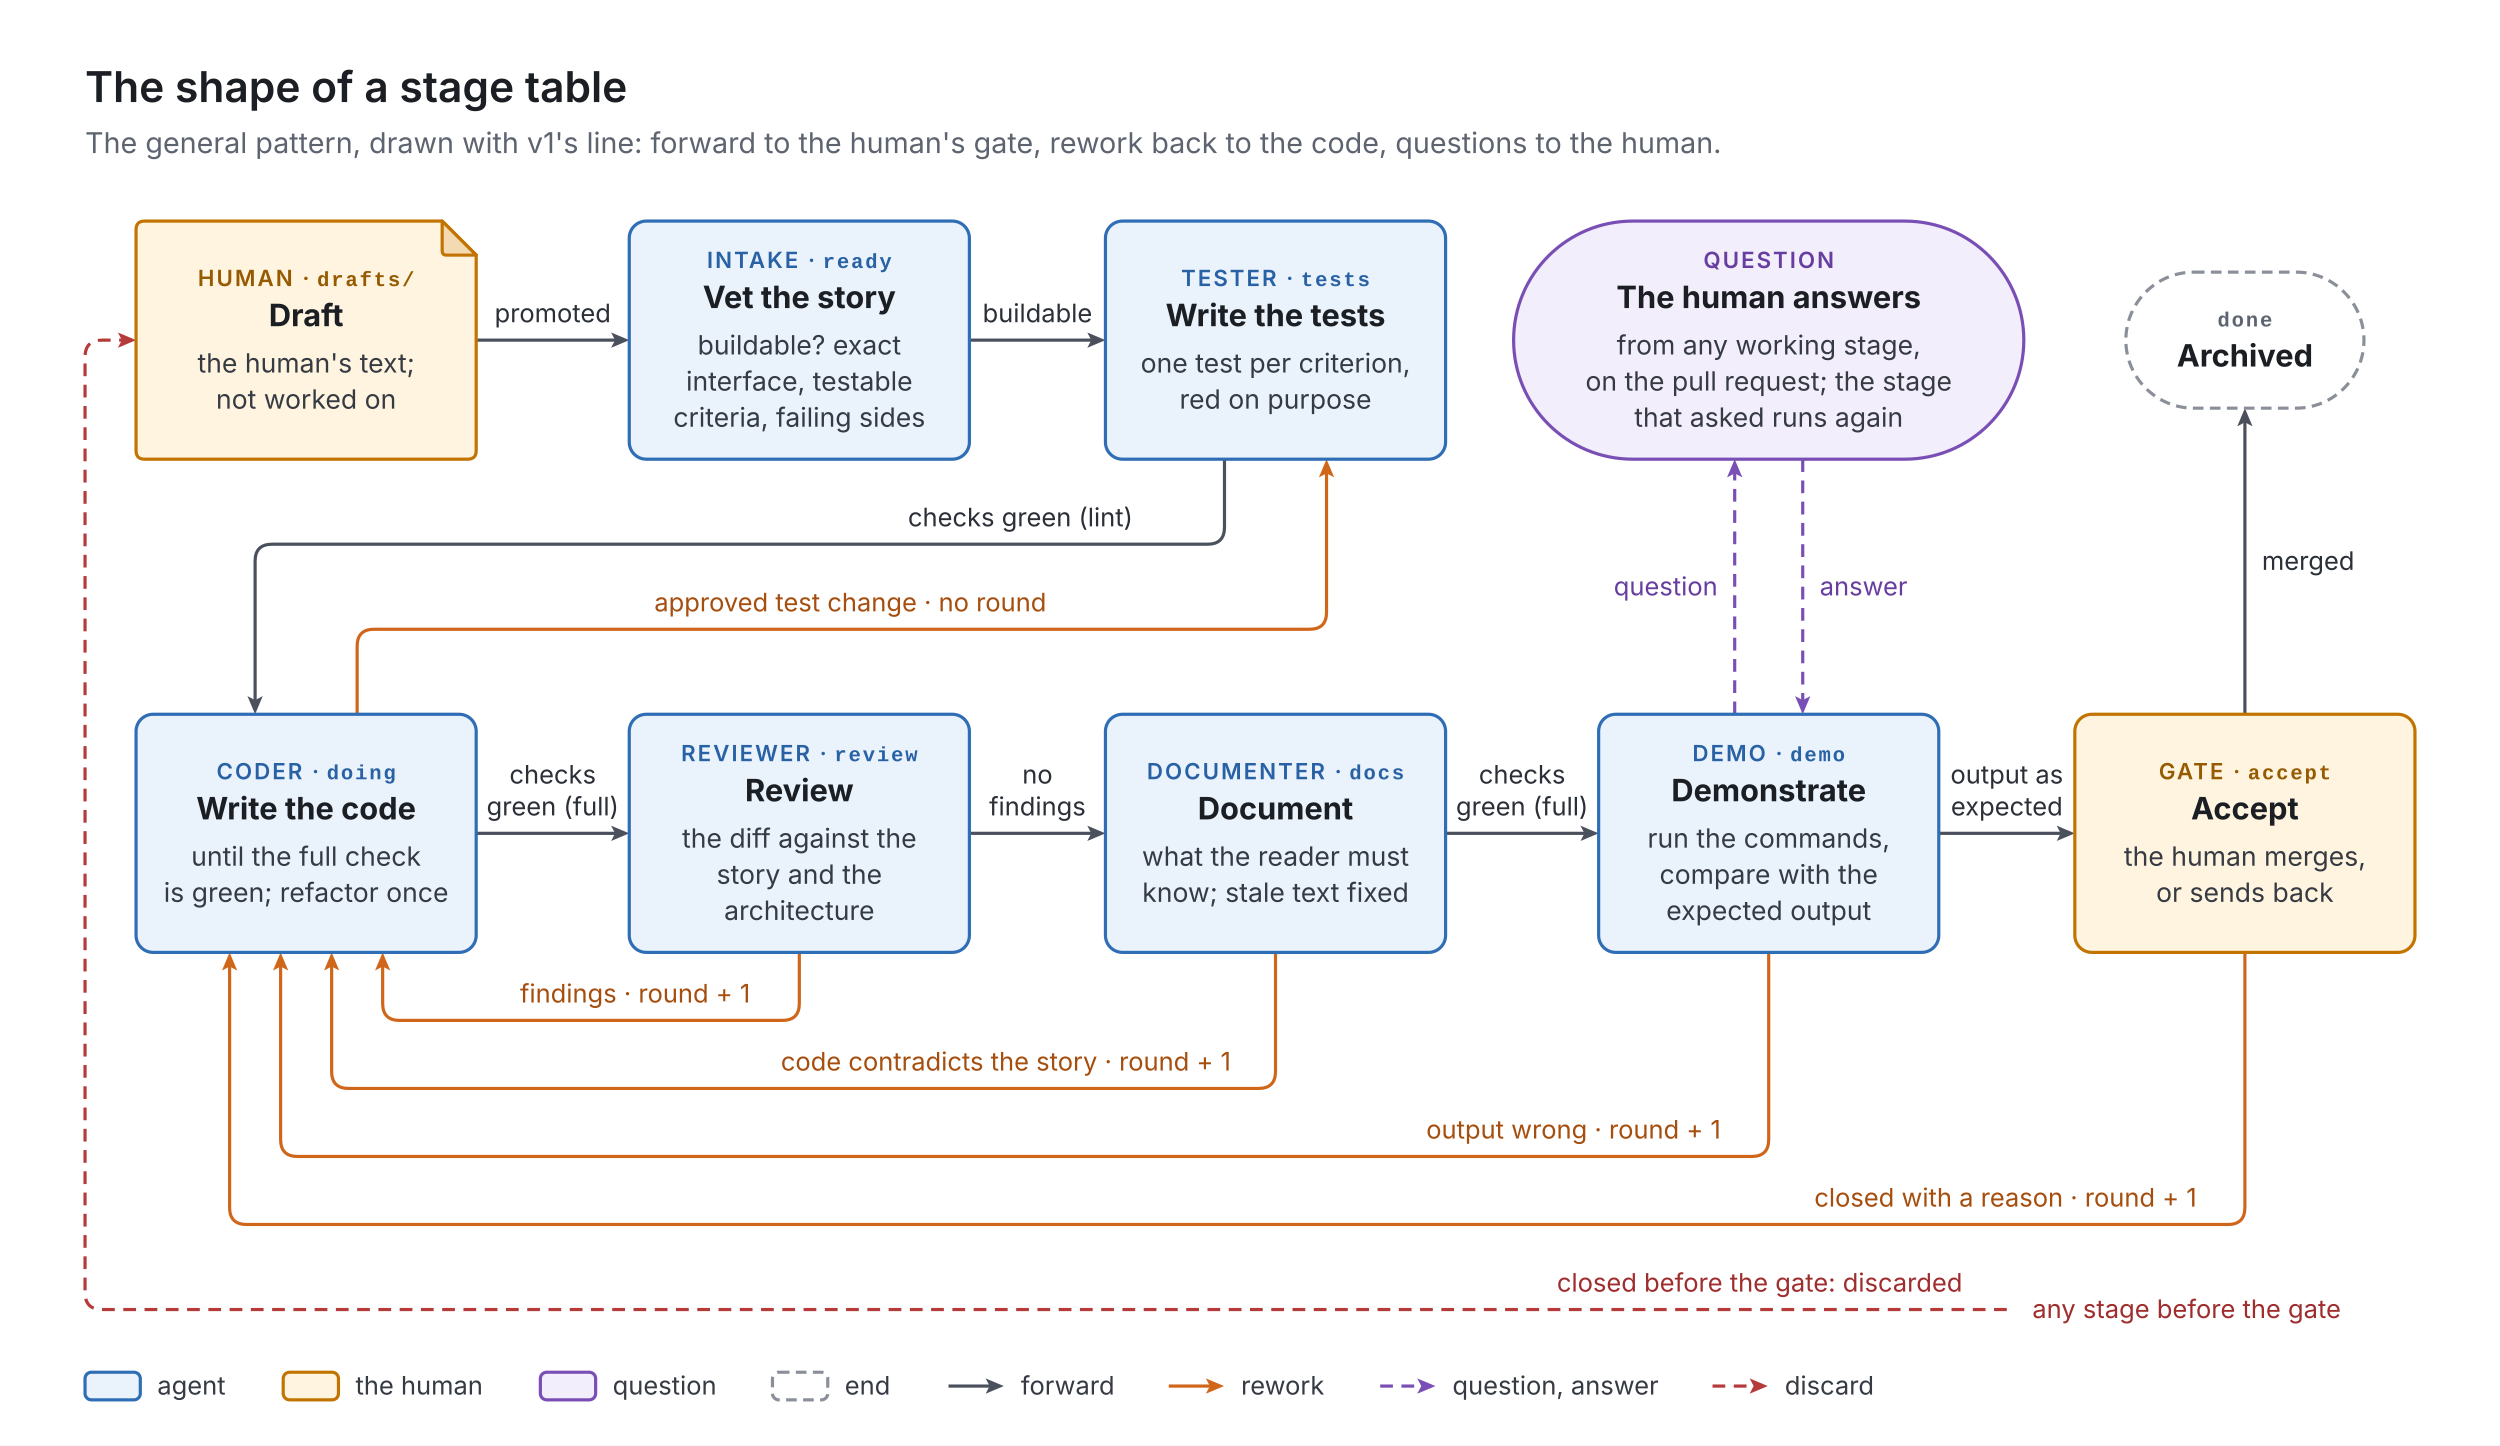
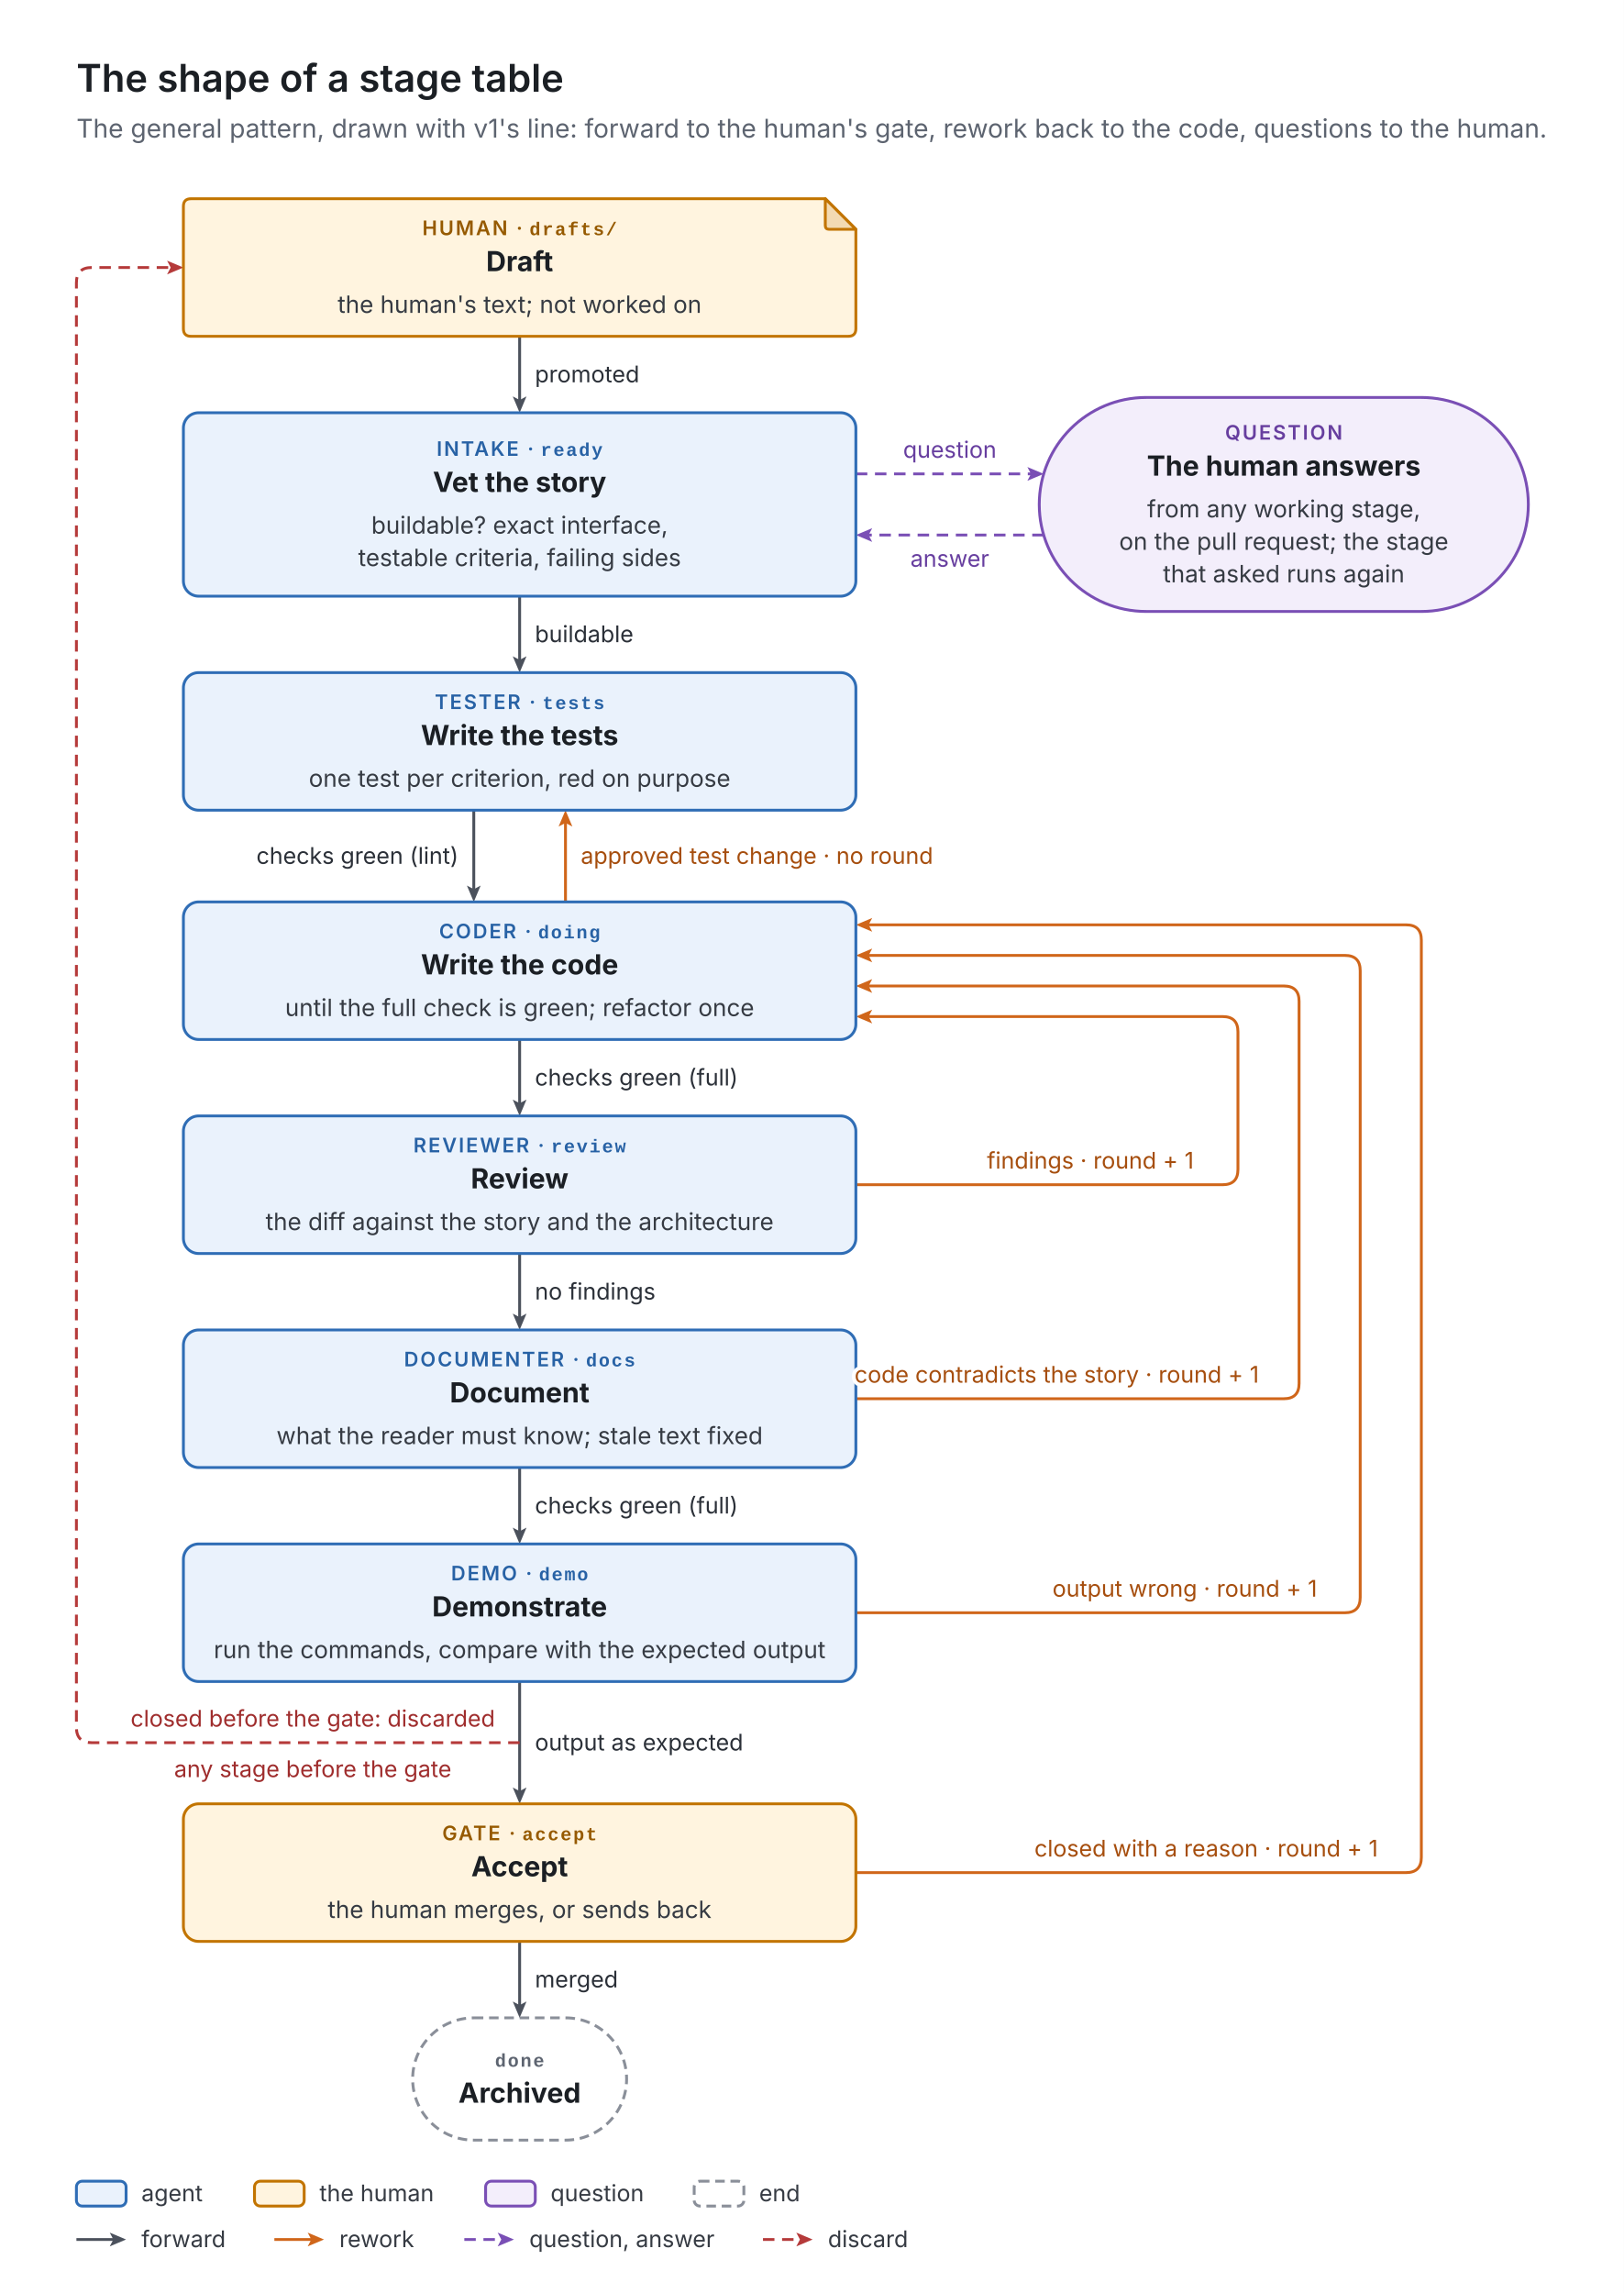
- <svg xmlns="http://www.w3.org/2000/svg" width="1176" height="680" viewBox="0 0 1176 680" role="img" aria-labelledby="title desc">
+ <svg xmlns="http://www.w3.org/2000/svg" width="850" height="1200" viewBox="0 0 850 1200" role="img" aria-labelledby="title desc">
  <style>
text { font-family: "Inter", "Segoe UI", "Helvetica Neue", Helvetica, Arial, sans-serif; }
.code { font-family: ui-monospace, "SF Mono", "Cascadia Mono", Menlo, Consolas, "Liberation Mono", monospace; font-size: 0.92em; }
.ttl { font-size: 20px; font-weight: 600; }
.sub { font-size: 13.5px; font-weight: 400; }
.tag { font-size: 10.5px; font-weight: 600; letter-spacing: 0.09em; }
.nt { font-size: 14.5px; font-weight: 700; }
.nb { font-size: 12.5px; font-weight: 400; }
.lb { font-size: 12px; font-weight: 400; }
.lane-h { font-size: 13px; font-weight: 700; }
.lane-n { font-size: 12px; font-weight: 400; }
.col-h { font-size: 12.5px; font-weight: 700; }
.grp-c { font-size: 12px; font-weight: 600; }
.tx { font-size: 13px; font-weight: 400; }
.tx-bold { font-size: 13px; font-weight: 700; }
.tx-mono { font-size: 12px; font-weight: 400; font-family: ui-monospace, "SF Mono", "Cascadia Mono", Menlo, Consolas, "Liberation Mono", monospace; }
.tx-note { font-size: 12px; font-weight: 400; }
.tx-small { font-size: 11px; font-weight: 400; }
.lg { font-size: 12px; font-weight: 400; }
.sh, .fold { stroke-width: 1.5; stroke-linejoin: round; }
.n-end .sh { stroke-dasharray: 5 3; }
.e { fill: none; stroke-linejoin: round; }
.lb { paint-order: stroke fill; stroke-width: 4px; stroke-linejoin: round; }
.rule, .lane-a, .lane-b { stroke-width: 1; shape-rendering: crispEdges; }
.rule, .col-u { fill: none; } .col-r { stroke-dasharray: 2 3; }
.col-u { stroke-width: 1; shape-rendering: crispEdges; }
.grp { stroke-width: 1; } .grp-d { stroke-dasharray: 5 4; }
.e-flow { stroke-width: 1.5; }
.e-back { stroke-width: 1.5; }
.e-ask { stroke-width: 1.5; stroke-dasharray: 6 4; }
.e-stall { stroke-width: 1.5; stroke-dasharray: 6 4; }
.bg { fill: #ffffff; }
.ttl, .nt, .lane-h, .col-h, .tx-bold { fill: #1b1f24; }
.sub, .lane-n, .grp-c, .tx-note, .tx-small { fill: #5d6470; }
.nb, .tx, .tx-mono, .lg { fill: #363b43; }
.lb { stroke: #ffffff; } .lb.on-lane { stroke: #f5f7f9; }
.lane-a { fill: #f5f7f9; stroke: #dde1e6; }
.lane-b { fill: #ffffff; stroke: #dde1e6; }
.rule { stroke: #dde1e6; }
.grp { fill: #ffffff; stroke: #b4bac3; } .col-u { stroke: #b4bac3; }
.n-agent .sh { fill: #eaf2fc; stroke: #2f6db5; }
.n-agent .fold { fill: #c5d7ee; stroke: #2f6db5; }
.n-agent .tag, .k-agent { fill: #2862a5; }
.g-agent { stroke: #2f6db5; }
.n-human .sh { fill: #fff4df; stroke: #c27400; }
.n-human .fold { fill: #f3dab2; stroke: #c27400; }
.n-human .tag, .k-human { fill: #965a00; }
.g-human { stroke: #c27400; }
.n-ask .sh { fill: #f3eefb; stroke: #7a4fb5; }
.n-ask .fold { fill: #dbceed; stroke: #7a4fb5; }
.n-ask .tag, .k-ask { fill: #673e9f; }
.g-ask { stroke: #7a4fb5; }
.n-stall .sh { fill: #fcecec; stroke: #b53a3a; }
.n-stall .fold { fill: #eec8c8; stroke: #b53a3a; }
.n-stall .tag, .k-stall { fill: #9f2d2d; }
.g-stall { stroke: #b53a3a; }
.n-end .sh { fill: #ffffff; stroke: #8a8f99; }
.n-end .fold { fill: #e8e9eb; stroke: #8a8f99; }
.n-end .tag, .k-end { fill: #5d6470; }
.g-end { stroke: #8a8f99; }
.e-flow { stroke: #4b515c; } .ah-flow { fill: #4b515c; }
.lb-flow { fill: #2b3038; }
.e-back { stroke: #d0661a; } .ah-back { fill: #d0661a; }
.lb-back { fill: #a64e0e; }
.e-ask { stroke: #7a4fb5; } .ah-ask { fill: #7a4fb5; }
.lb-ask { fill: #673e9f; }
.e-stall { stroke: #b53a3a; } .ah-stall { fill: #b53a3a; }
.lb-stall { fill: #9f2d2d; }
@media (prefers-color-scheme: dark) {
  .bg { fill: #0f141a; }
  .ttl, .nt, .lane-h, .col-h, .tx-bold { fill: #e6edf3; }
  .sub, .lane-n, .grp-c, .tx-note, .tx-small { fill: #9da7b3; }
  .nb, .tx, .tx-mono, .lg { fill: #c9d1d9; }
  .lb { stroke: #0f141a; } .lb.on-lane { stroke: #151b22; }
  .lane-a { fill: #151b22; stroke: #2a313b; }
  .lane-b { fill: #0f141a; stroke: #2a313b; }
  .rule { stroke: #2a313b; }
  .grp { fill: #0f141a; stroke: #3d4651; } .col-u { stroke: #3d4651; }
  .n-agent .sh { fill: #13263d; stroke: #5b9be6; }
  .n-agent .fold { fill: #213d5f; stroke: #5b9be6; }
  .n-agent .tag, .k-agent { fill: #8dbdf4; }
  .g-agent { stroke: #5b9be6; }
  .n-human .sh { fill: #33260f; stroke: #e0a33a; }
  .n-human .fold { fill: #563f18; stroke: #e0a33a; }
  .n-human .tag, .k-human { fill: #f2bd63; }
  .g-human { stroke: #e0a33a; }
  .n-ask .sh { fill: #251c38; stroke: #a98be0; }
  .n-ask .fold { fill: #3f325a; stroke: #a98be0; }
  .n-ask .tag, .k-ask { fill: #c4aef2; }
  .g-ask { stroke: #a98be0; }
  .n-stall .sh { fill: #371a1c; stroke: #e06c6c; }
  .n-stall .fold { fill: #592a2c; stroke: #e06c6c; }
  .n-stall .tag, .k-stall { fill: #f29191; }
  .g-stall { stroke: #e06c6c; }
  .n-end .sh { fill: #0f141a; stroke: #8b939e; }
  .n-end .fold { fill: #282d34; stroke: #8b939e; }
  .n-end .tag, .k-end { fill: #a2abb7; }
  .g-end { stroke: #8b939e; }
  .e-flow { stroke: #bcc4ce; } .ah-flow { fill: #bcc4ce; }
  .lb-flow { fill: #dfe6ee; }
  .e-back { stroke: #ef8a3c; } .ah-back { fill: #ef8a3c; }
  .lb-back { fill: #f6a96d; }
  .e-ask { stroke: #a98be0; } .ah-ask { fill: #a98be0; }
  .lb-ask { fill: #c4aef2; }
  .e-stall { stroke: #e06c6c; } .ah-stall { fill: #e06c6c; }
  .lb-stall { fill: #f29191; }
}
</style>
  <defs>
    <marker id="ah-flow" viewBox="0 0 10 10" refX="6.67" refY="5" markerWidth="9" markerHeight="9" markerUnits="userSpaceOnUse" orient="auto-start-reverse">
      <path class="ah-flow" d="M0.5 1 L10 5 L0.5 9 L2.6 5 Z" />
    </marker>
    <marker id="ah-back" viewBox="0 0 10 10" refX="6.67" refY="5" markerWidth="9" markerHeight="9" markerUnits="userSpaceOnUse" orient="auto-start-reverse">
      <path class="ah-back" d="M0.5 1 L10 5 L0.5 9 L2.6 5 Z" />
    </marker>
    <marker id="ah-ask" viewBox="0 0 10 10" refX="6.67" refY="5" markerWidth="9" markerHeight="9" markerUnits="userSpaceOnUse" orient="auto-start-reverse">
      <path class="ah-ask" d="M0.5 1 L10 5 L0.5 9 L2.6 5 Z" />
    </marker>
    <marker id="ah-stall" viewBox="0 0 10 10" refX="6.67" refY="5" markerWidth="9" markerHeight="9" markerUnits="userSpaceOnUse" orient="auto-start-reverse">
      <path class="ah-stall" d="M0.5 1 L10 5 L0.5 9 L2.6 5 Z" />
    </marker>
  </defs>
-   <rect class="bg" width="1176" height="680" />
+   <rect class="bg" width="850" height="1200" />
  <text class="ttl" x="40" y="48" text-anchor="start">The shape of a stage table</text>
  <text class="sub" x="40" y="72" text-anchor="start">The general pattern, drawn with v1's line: forward to the human's gate, rework back to the code, questions to the human.</text>
-   <path class="e e-flow" d="M 224 160 L 293 160" marker-end="url(#ah-flow)" />
-   <path class="e e-flow" d="M 456 160 L 517 160" marker-end="url(#ah-flow)" />
-   <path class="e e-flow" d="M 576 216 L 576 248 Q 576 256 568 256 L 128 256 Q 120 256 120 264 L 120 333" marker-end="url(#ah-flow)" />
-   <path class="e e-flow" d="M 224 392 L 293 392" marker-end="url(#ah-flow)" />
-   <path class="e e-flow" d="M 456 392 L 517 392" marker-end="url(#ah-flow)" />
-   <path class="e e-flow" d="M 680 392 L 749 392" marker-end="url(#ah-flow)" />
-   <path class="e e-flow" d="M 912 392 L 973 392" marker-end="url(#ah-flow)" />
-   <path class="e e-flow" d="M 1056 336 L 1056 195" marker-end="url(#ah-flow)" />
-   <path class="e e-back" d="M 376 448 L 376 472 Q 376 480 368 480 L 188 480 Q 180 480 180 472 L 180 451" marker-end="url(#ah-back)" />
-   <path class="e e-back" d="M 600 448 L 600 504 Q 600 512 592 512 L 164 512 Q 156 512 156 504 L 156 451" marker-end="url(#ah-back)" />
-   <path class="e e-back" d="M 832 448 L 832 536 Q 832 544 824 544 L 140 544 Q 132 544 132 536 L 132 451" marker-end="url(#ah-back)" />
-   <path class="e e-back" d="M 1056 448 L 1056 568 Q 1056 576 1048 576 L 116 576 Q 108 576 108 568 L 108 451" marker-end="url(#ah-back)" />
-   <path class="e e-back" d="M 168 336 L 168 304 Q 168 296 176 296 L 616 296 Q 624 296 624 288 L 624 219" marker-end="url(#ah-back)" />
-   <path class="e e-ask" d="M 816 336 L 816 219" marker-end="url(#ah-ask)" />
-   <path class="e e-ask" d="M 848 216 L 848 333" marker-end="url(#ah-ask)" />
-   <path class="e e-stall" d="M 944 616 L 48 616 Q 40 616 40 608 L 40 168 Q 40 160 48 160 L 61 160" marker-end="url(#ah-stall)" />
+   <path class="e e-flow" d="M 272 176 L 272 213" marker-end="url(#ah-flow)" />
+   <path class="e e-flow" d="M 272 312 L 272 349" marker-end="url(#ah-flow)" />
+   <path class="e e-flow" d="M 272 544 L 272 581" marker-end="url(#ah-flow)" />
+   <path class="e e-flow" d="M 272 656 L 272 693" marker-end="url(#ah-flow)" />
+   <path class="e e-flow" d="M 272 768 L 272 805" marker-end="url(#ah-flow)" />
+   <path class="e e-flow" d="M 272 880 L 272 941" marker-end="url(#ah-flow)" />
+   <path class="e e-flow" d="M 272 1016 L 272 1053" marker-end="url(#ah-flow)" />
+   <path class="e e-flow" d="M 248 424 L 248 469" marker-end="url(#ah-flow)" />
+   <path class="e e-back" d="M 448 620 L 640 620 Q 648 620 648 612 L 648 540 Q 648 532 640 532 L 451 532" marker-end="url(#ah-back)" />
+   <path class="e e-back" d="M 448 732 L 672 732 Q 680 732 680 724 L 680 524 Q 680 516 672 516 L 451 516" marker-end="url(#ah-back)" />
+   <path class="e e-back" d="M 448 844 L 704 844 Q 712 844 712 836 L 712 508 Q 712 500 704 500 L 451 500" marker-end="url(#ah-back)" />
+   <path class="e e-back" d="M 448 980 L 736 980 Q 744 980 744 972 L 744 492 Q 744 484 736 484 L 451 484" marker-end="url(#ah-back)" />
+   <path class="e e-back" d="M 296 472 L 296 427" marker-end="url(#ah-back)" />
+   <path class="e e-ask" d="M 448 248 L 543.33 248" marker-end="url(#ah-ask)" />
+   <path class="e e-ask" d="M 546.33 280 L 451 280" marker-end="url(#ah-ask)" />
+   <path class="e e-stall" d="M 272 912 L 48 912 Q 40 912 40 904 L 40 148 Q 40 140 48 140 L 93 140" marker-end="url(#ah-stall)" />
  <g class="n-human">
-     <path class="sh" d="M 68 104 H 208 L 224 120 V 212 Q 224 216 220 216 H 68 Q 64 216 64 212 V 108 Q 64 104 68 104 Z" />
-     <path class="fold" d="M 208 104 V 118 Q 208 120 210 120 H 224 Z" />
-     <text class="tag" x="144" y="134.57" text-anchor="middle">HUMAN · <tspan class="code">drafts/</tspan>
-     </text>
-     <text class="nt" x="144" y="153.43" text-anchor="middle">Draft</text>
-     <text class="nb" x="144" y="175.25" text-anchor="middle">the human's text;</text>
-     <text class="nb" x="144" y="192.25" text-anchor="middle">not worked on</text>
-   </g>
-   <g class="n-agent">
-     <rect class="sh" x="296" y="104" width="160" height="112" rx="8" />
-     <text class="tag" x="376" y="126.07" text-anchor="middle">INTAKE · <tspan class="code">ready</tspan>
-     </text>
-     <text class="nt" x="376" y="144.93" text-anchor="middle">Vet the story</text>
-     <text class="nb" x="376" y="166.75" text-anchor="middle">buildable? exact</text>
-     <text class="nb" x="376" y="183.75" text-anchor="middle">interface, testable</text>
-     <text class="nb" x="376" y="200.75" text-anchor="middle">criteria, failing sides</text>
-   </g>
-   <g class="n-agent">
-     <rect class="sh" x="520" y="104" width="160" height="112" rx="8" />
-     <text class="tag" x="600" y="134.57" text-anchor="middle">TESTER · <tspan class="code">tests</tspan>
-     </text>
-     <text class="nt" x="600" y="153.43" text-anchor="middle">Write the tests</text>
-     <text class="nb" x="600" y="175.25" text-anchor="middle">one test per criterion,</text>
-     <text class="nb" x="600" y="192.25" text-anchor="middle">red on purpose</text>
-   </g>
-   <g class="n-agent">
-     <rect class="sh" x="64" y="336" width="160" height="112" rx="8" />
-     <text class="tag" x="144" y="366.57" text-anchor="middle">CODER · <tspan class="code">doing</tspan>
-     </text>
-     <text class="nt" x="144" y="385.43" text-anchor="middle">Write the code</text>
-     <text class="nb" x="144" y="407.25" text-anchor="middle">until the full check</text>
-     <text class="nb" x="144" y="424.25" text-anchor="middle">is green; refactor once</text>
-   </g>
-   <g class="n-agent">
-     <rect class="sh" x="296" y="336" width="160" height="112" rx="8" />
-     <text class="tag" x="376" y="358.07" text-anchor="middle">REVIEWER · <tspan class="code">review</tspan>
-     </text>
-     <text class="nt" x="376" y="376.93" text-anchor="middle">Review</text>
-     <text class="nb" x="376" y="398.75" text-anchor="middle">the diff against the</text>
-     <text class="nb" x="376" y="415.75" text-anchor="middle">story and the</text>
-     <text class="nb" x="376" y="432.75" text-anchor="middle">architecture</text>
-   </g>
-   <g class="n-agent">
-     <rect class="sh" x="520" y="336" width="160" height="112" rx="8" />
-     <text class="tag" x="600" y="366.57" text-anchor="middle">DOCUMENTER · <tspan class="code">docs</tspan>
-     </text>
-     <text class="nt" x="600" y="385.43" text-anchor="middle">Document</text>
-     <text class="nb" x="600" y="407.25" text-anchor="middle">what the reader must</text>
-     <text class="nb" x="600" y="424.25" text-anchor="middle">know; stale text fixed</text>
-   </g>
-   <g class="n-agent">
-     <rect class="sh" x="752" y="336" width="160" height="112" rx="8" />
-     <text class="tag" x="832" y="358.07" text-anchor="middle">DEMO · <tspan class="code">demo</tspan>
-     </text>
-     <text class="nt" x="832" y="376.93" text-anchor="middle">Demonstrate</text>
-     <text class="nb" x="832" y="398.75" text-anchor="middle">run the commands,</text>
-     <text class="nb" x="832" y="415.75" text-anchor="middle">compare with the</text>
-     <text class="nb" x="832" y="432.75" text-anchor="middle">expected output</text>
+     <path class="sh" d="M 100 104 H 432 L 448 120 V 172 Q 448 176 444 176 H 100 Q 96 176 96 172 V 108 Q 96 104 100 104 Z" />
+     <path class="fold" d="M 432 104 V 118 Q 432 120 434 120 H 448 Z" />
+     <text class="tag" x="272" y="123.07" text-anchor="middle">HUMAN · <tspan class="code">drafts/</tspan>
+     </text>
+     <text class="nt" x="272" y="141.93" text-anchor="middle">Draft</text>
+     <text class="nb" x="272" y="163.75" text-anchor="middle">the human's text; not worked on</text>
+   </g>
+   <g class="n-agent">
+     <rect class="sh" x="96" y="216" width="352" height="96" rx="8" />
+     <text class="tag" x="272" y="238.57" text-anchor="middle">INTAKE · <tspan class="code">ready</tspan>
+     </text>
+     <text class="nt" x="272" y="257.43" text-anchor="middle">Vet the story</text>
+     <text class="nb" x="272" y="279.25" text-anchor="middle">buildable? exact interface,</text>
+     <text class="nb" x="272" y="296.25" text-anchor="middle">testable criteria, failing sides</text>
+   </g>
+   <g class="n-agent">
+     <rect class="sh" x="96" y="352" width="352" height="72" rx="8" />
+     <text class="tag" x="272" y="371.07" text-anchor="middle">TESTER · <tspan class="code">tests</tspan>
+     </text>
+     <text class="nt" x="272" y="389.93" text-anchor="middle">Write the tests</text>
+     <text class="nb" x="272" y="411.75" text-anchor="middle">one test per criterion, red on purpose</text>
+   </g>
+   <g class="n-agent">
+     <rect class="sh" x="96" y="472" width="352" height="72" rx="8" />
+     <text class="tag" x="272" y="491.07" text-anchor="middle">CODER · <tspan class="code">doing</tspan>
+     </text>
+     <text class="nt" x="272" y="509.93" text-anchor="middle">Write the code</text>
+     <text class="nb" x="272" y="531.75" text-anchor="middle">until the full check is green; refactor once</text>
+   </g>
+   <g class="n-agent">
+     <rect class="sh" x="96" y="584" width="352" height="72" rx="8" />
+     <text class="tag" x="272" y="603.07" text-anchor="middle">REVIEWER · <tspan class="code">review</tspan>
+     </text>
+     <text class="nt" x="272" y="621.93" text-anchor="middle">Review</text>
+     <text class="nb" x="272" y="643.75" text-anchor="middle">the diff against the story and the architecture</text>
+   </g>
+   <g class="n-agent">
+     <rect class="sh" x="96" y="696" width="352" height="72" rx="8" />
+     <text class="tag" x="272" y="715.07" text-anchor="middle">DOCUMENTER · <tspan class="code">docs</tspan>
+     </text>
+     <text class="nt" x="272" y="733.93" text-anchor="middle">Document</text>
+     <text class="nb" x="272" y="755.75" text-anchor="middle">what the reader must know; stale text fixed</text>
+   </g>
+   <g class="n-agent">
+     <rect class="sh" x="96" y="808" width="352" height="72" rx="8" />
+     <text class="tag" x="272" y="827.07" text-anchor="middle">DEMO · <tspan class="code">demo</tspan>
+     </text>
+     <text class="nt" x="272" y="845.93" text-anchor="middle">Demonstrate</text>
+     <text class="nb" x="272" y="867.75" text-anchor="middle">run the commands, compare with the expected output</text>
  </g>
  <g class="n-human">
-     <rect class="sh" x="976" y="336" width="160" height="112" rx="8" />
-     <text class="tag" x="1056" y="366.57" text-anchor="middle">GATE · <tspan class="code">accept</tspan>
-     </text>
-     <text class="nt" x="1056" y="385.43" text-anchor="middle">Accept</text>
-     <text class="nb" x="1056" y="407.25" text-anchor="middle">the human merges,</text>
-     <text class="nb" x="1056" y="424.25" text-anchor="middle">or sends back</text>
+     <rect class="sh" x="96" y="944" width="352" height="72" rx="8" />
+     <text class="tag" x="272" y="963.07" text-anchor="middle">GATE · <tspan class="code">accept</tspan>
+     </text>
+     <text class="nt" x="272" y="981.93" text-anchor="middle">Accept</text>
+     <text class="nb" x="272" y="1003.75" text-anchor="middle">the human merges, or sends back</text>
  </g>
  <g class="n-ask">
-     <rect class="sh" x="712" y="104" width="240" height="112" rx="56" />
-     <text class="tag" x="832" y="126.07" text-anchor="middle">QUESTION</text>
-     <text class="nt" x="832" y="144.93" text-anchor="middle">The human answers</text>
-     <text class="nb" x="832" y="166.75" text-anchor="middle">from any working stage,</text>
-     <text class="nb" x="832" y="183.75" text-anchor="middle">on the pull request; the stage</text>
-     <text class="nb" x="832" y="200.75" text-anchor="middle">that asked runs again</text>
+     <rect class="sh" x="544" y="208" width="256" height="112" rx="56" />
+     <text class="tag" x="672" y="230.07" text-anchor="middle">QUESTION</text>
+     <text class="nt" x="672" y="248.93" text-anchor="middle">The human answers</text>
+     <text class="nb" x="672" y="270.75" text-anchor="middle">from any working stage,</text>
+     <text class="nb" x="672" y="287.75" text-anchor="middle">on the pull request; the stage</text>
+     <text class="nb" x="672" y="304.75" text-anchor="middle">that asked runs again</text>
  </g>
  <g class="n-end">
-     <rect class="sh" x="1000" y="128" width="112" height="64" rx="32" />
-     <text class="tag" x="1056" y="153.57" text-anchor="middle">
+     <rect class="sh" x="216" y="1056" width="112" height="64" rx="32" />
+     <text class="tag" x="272" y="1081.57" text-anchor="middle">
      <tspan class="code">done</tspan>
    </text>
-     <text class="nt" x="1056" y="172.43" text-anchor="middle">Archived</text>
-   </g>
-   <text class="tx-note k-stall" x="956" y="620" text-anchor="start">any stage before the gate</text>
-   <text class="lb lb-flow" x="260" y="151.58" text-anchor="middle">promoted</text>
-   <text class="lb lb-flow" x="488" y="151.58" text-anchor="middle">buildable</text>
-   <text class="lb lb-flow" x="480" y="247.58" text-anchor="middle">checks green (lint)</text>
-   <text class="lb lb-flow" x="260" y="368.58" text-anchor="middle">checks</text>
-   <text class="lb lb-flow" x="260" y="383.58" text-anchor="middle">green (full)</text>
-   <text class="lb lb-flow" x="488" y="368.58" text-anchor="middle">no</text>
-   <text class="lb lb-flow" x="488" y="383.58" text-anchor="middle">findings</text>
-   <text class="lb lb-flow" x="716" y="368.58" text-anchor="middle">checks</text>
-   <text class="lb lb-flow" x="716" y="383.58" text-anchor="middle">green (full)</text>
-   <text class="lb lb-flow" x="944" y="368.58" text-anchor="middle">output as</text>
-   <text class="lb lb-flow" x="944" y="383.58" text-anchor="middle">expected</text>
-   <text class="lb lb-flow" x="1064" y="268.08" text-anchor="start">merged</text>
-   <text class="lb lb-back" x="298.75" y="471.58" text-anchor="middle">findings · round + 1</text>
-   <text class="lb lb-back" x="473.16" y="503.58" text-anchor="middle">code contradicts the story · round + 1</text>
-   <text class="lb lb-back" x="740.18" y="535.58" text-anchor="middle">output wrong · round + 1</text>
-   <text class="lb lb-back" x="943.38" y="567.58" text-anchor="middle">closed with a reason · round + 1</text>
-   <text class="lb lb-back" x="400" y="287.58" text-anchor="middle">approved test change · no round</text>
-   <text class="lb lb-ask" x="808" y="280.08" text-anchor="end">question</text>
-   <text class="lb lb-ask" x="856" y="280.08" text-anchor="start">answer</text>
-   <text class="lb lb-stall" x="827.74" y="607.58" text-anchor="middle">closed before the gate: discarded</text>
-   <g class="n-agent">
-     <rect class="sh" x="40" y="645.5" width="26" height="13" rx="3" />
-   </g>
-   <text class="lg" x="74" y="656" text-anchor="start">agent</text>
+     <text class="nt" x="272" y="1100.43" text-anchor="middle">Archived</text>
+   </g>
+   <text class="tx-note k-stall" x="163.74" y="930" text-anchor="middle">any stage before the gate</text>
+   <text class="lb lb-flow" x="280" y="200.08" text-anchor="start">promoted</text>
+   <text class="lb lb-flow" x="280" y="336.08" text-anchor="start">buildable</text>
+   <text class="lb lb-flow" x="280" y="568.08" text-anchor="start">checks green (full)</text>
+   <text class="lb lb-flow" x="280" y="680.08" text-anchor="start">no findings</text>
+   <text class="lb lb-flow" x="280" y="792.08" text-anchor="start">checks green (full)</text>
+   <text class="lb lb-flow" x="280" y="916.08" text-anchor="start">output as expected</text>
+   <text class="lb lb-flow" x="280" y="1040.08" text-anchor="start">merged</text>
+   <text class="lb lb-flow" x="240" y="452.08" text-anchor="end">checks green (lint)</text>
+   <text class="lb lb-back" x="570.75" y="611.58" text-anchor="middle">findings · round + 1</text>
+   <text class="lb lb-back" x="553.16" y="723.58" text-anchor="middle">code contradicts the story · round + 1</text>
+   <text class="lb lb-back" x="620.18" y="835.58" text-anchor="middle">output wrong · round + 1</text>
+   <text class="lb lb-back" x="631.38" y="971.58" text-anchor="middle">closed with a reason · round + 1</text>
+   <text class="lb lb-back" x="304" y="452.08" text-anchor="start">approved test change · no round</text>
+   <text class="lb lb-ask" x="497.17" y="239.58" text-anchor="middle">question</text>
+   <text class="lb lb-ask" x="497.17" y="296.58" text-anchor="middle">answer</text>
+   <text class="lb lb-stall" x="163.74" y="903.58" text-anchor="middle">closed before the gate: discarded</text>
+   <g class="n-agent">
+     <rect class="sh" x="40" y="1141.5" width="26" height="13" rx="3" />
+   </g>
+   <text class="lg" x="74" y="1152" text-anchor="start">agent</text>
  <g class="n-human">
-     <rect class="sh" x="133.22" y="645.5" width="26" height="13" rx="3" />
-   </g>
-   <text class="lg" x="167.22" y="656" text-anchor="start">the human</text>
+     <rect class="sh" x="133.22" y="1141.5" width="26" height="13" rx="3" />
+   </g>
+   <text class="lg" x="167.22" y="1152" text-anchor="start">the human</text>
  <g class="n-ask">
-     <rect class="sh" x="254.19" y="645.5" width="26" height="13" rx="3" />
-   </g>
-   <text class="lg" x="288.19" y="656" text-anchor="start">question</text>
+     <rect class="sh" x="254.19" y="1141.5" width="26" height="13" rx="3" />
+   </g>
+   <text class="lg" x="288.19" y="1152" text-anchor="start">question</text>
  <g class="n-end">
-     <rect class="sh" x="363.37" y="645.5" width="26" height="13" rx="3" />
-   </g>
-   <text class="lg" x="397.37" y="656" text-anchor="start">end</text>
-   <path class="e e-flow" d="M 446.18 652 L 469.18 652" marker-end="url(#ah-flow)" />
-   <text class="lg" x="480.18" y="656" text-anchor="start">forward</text>
-   <path class="e e-back" d="M 549.79 652 L 572.79 652" marker-end="url(#ah-back)" />
-   <text class="lg" x="583.79" y="656" text-anchor="start">rework</text>
-   <path class="e e-ask" d="M 649.23 652 L 672.23 652" marker-end="url(#ah-ask)" />
-   <text class="lg" x="683.23" y="656" text-anchor="start">question, answer</text>
-   <path class="e e-stall" d="M 805.57 652 L 828.57 652" marker-end="url(#ah-stall)" />
-   <text class="lg" x="839.57" y="656" text-anchor="start">discard</text>
+     <rect class="sh" x="363.37" y="1141.5" width="26" height="13" rx="3" />
+   </g>
+   <text class="lg" x="397.37" y="1152" text-anchor="start">end</text>
+   <path class="e e-flow" d="M 40 1172 L 63 1172" marker-end="url(#ah-flow)" />
+   <text class="lg" x="74" y="1176" text-anchor="start">forward</text>
+   <path class="e e-back" d="M 143.61 1172 L 166.61 1172" marker-end="url(#ah-back)" />
+   <text class="lg" x="177.61" y="1176" text-anchor="start">rework</text>
+   <path class="e e-ask" d="M 243.05 1172 L 266.05 1172" marker-end="url(#ah-ask)" />
+   <text class="lg" x="277.05" y="1176" text-anchor="start">question, answer</text>
+   <path class="e e-stall" d="M 399.38 1172 L 422.38 1172" marker-end="url(#ah-stall)" />
+   <text class="lg" x="433.38" y="1176" text-anchor="start">discard</text>
</svg>
